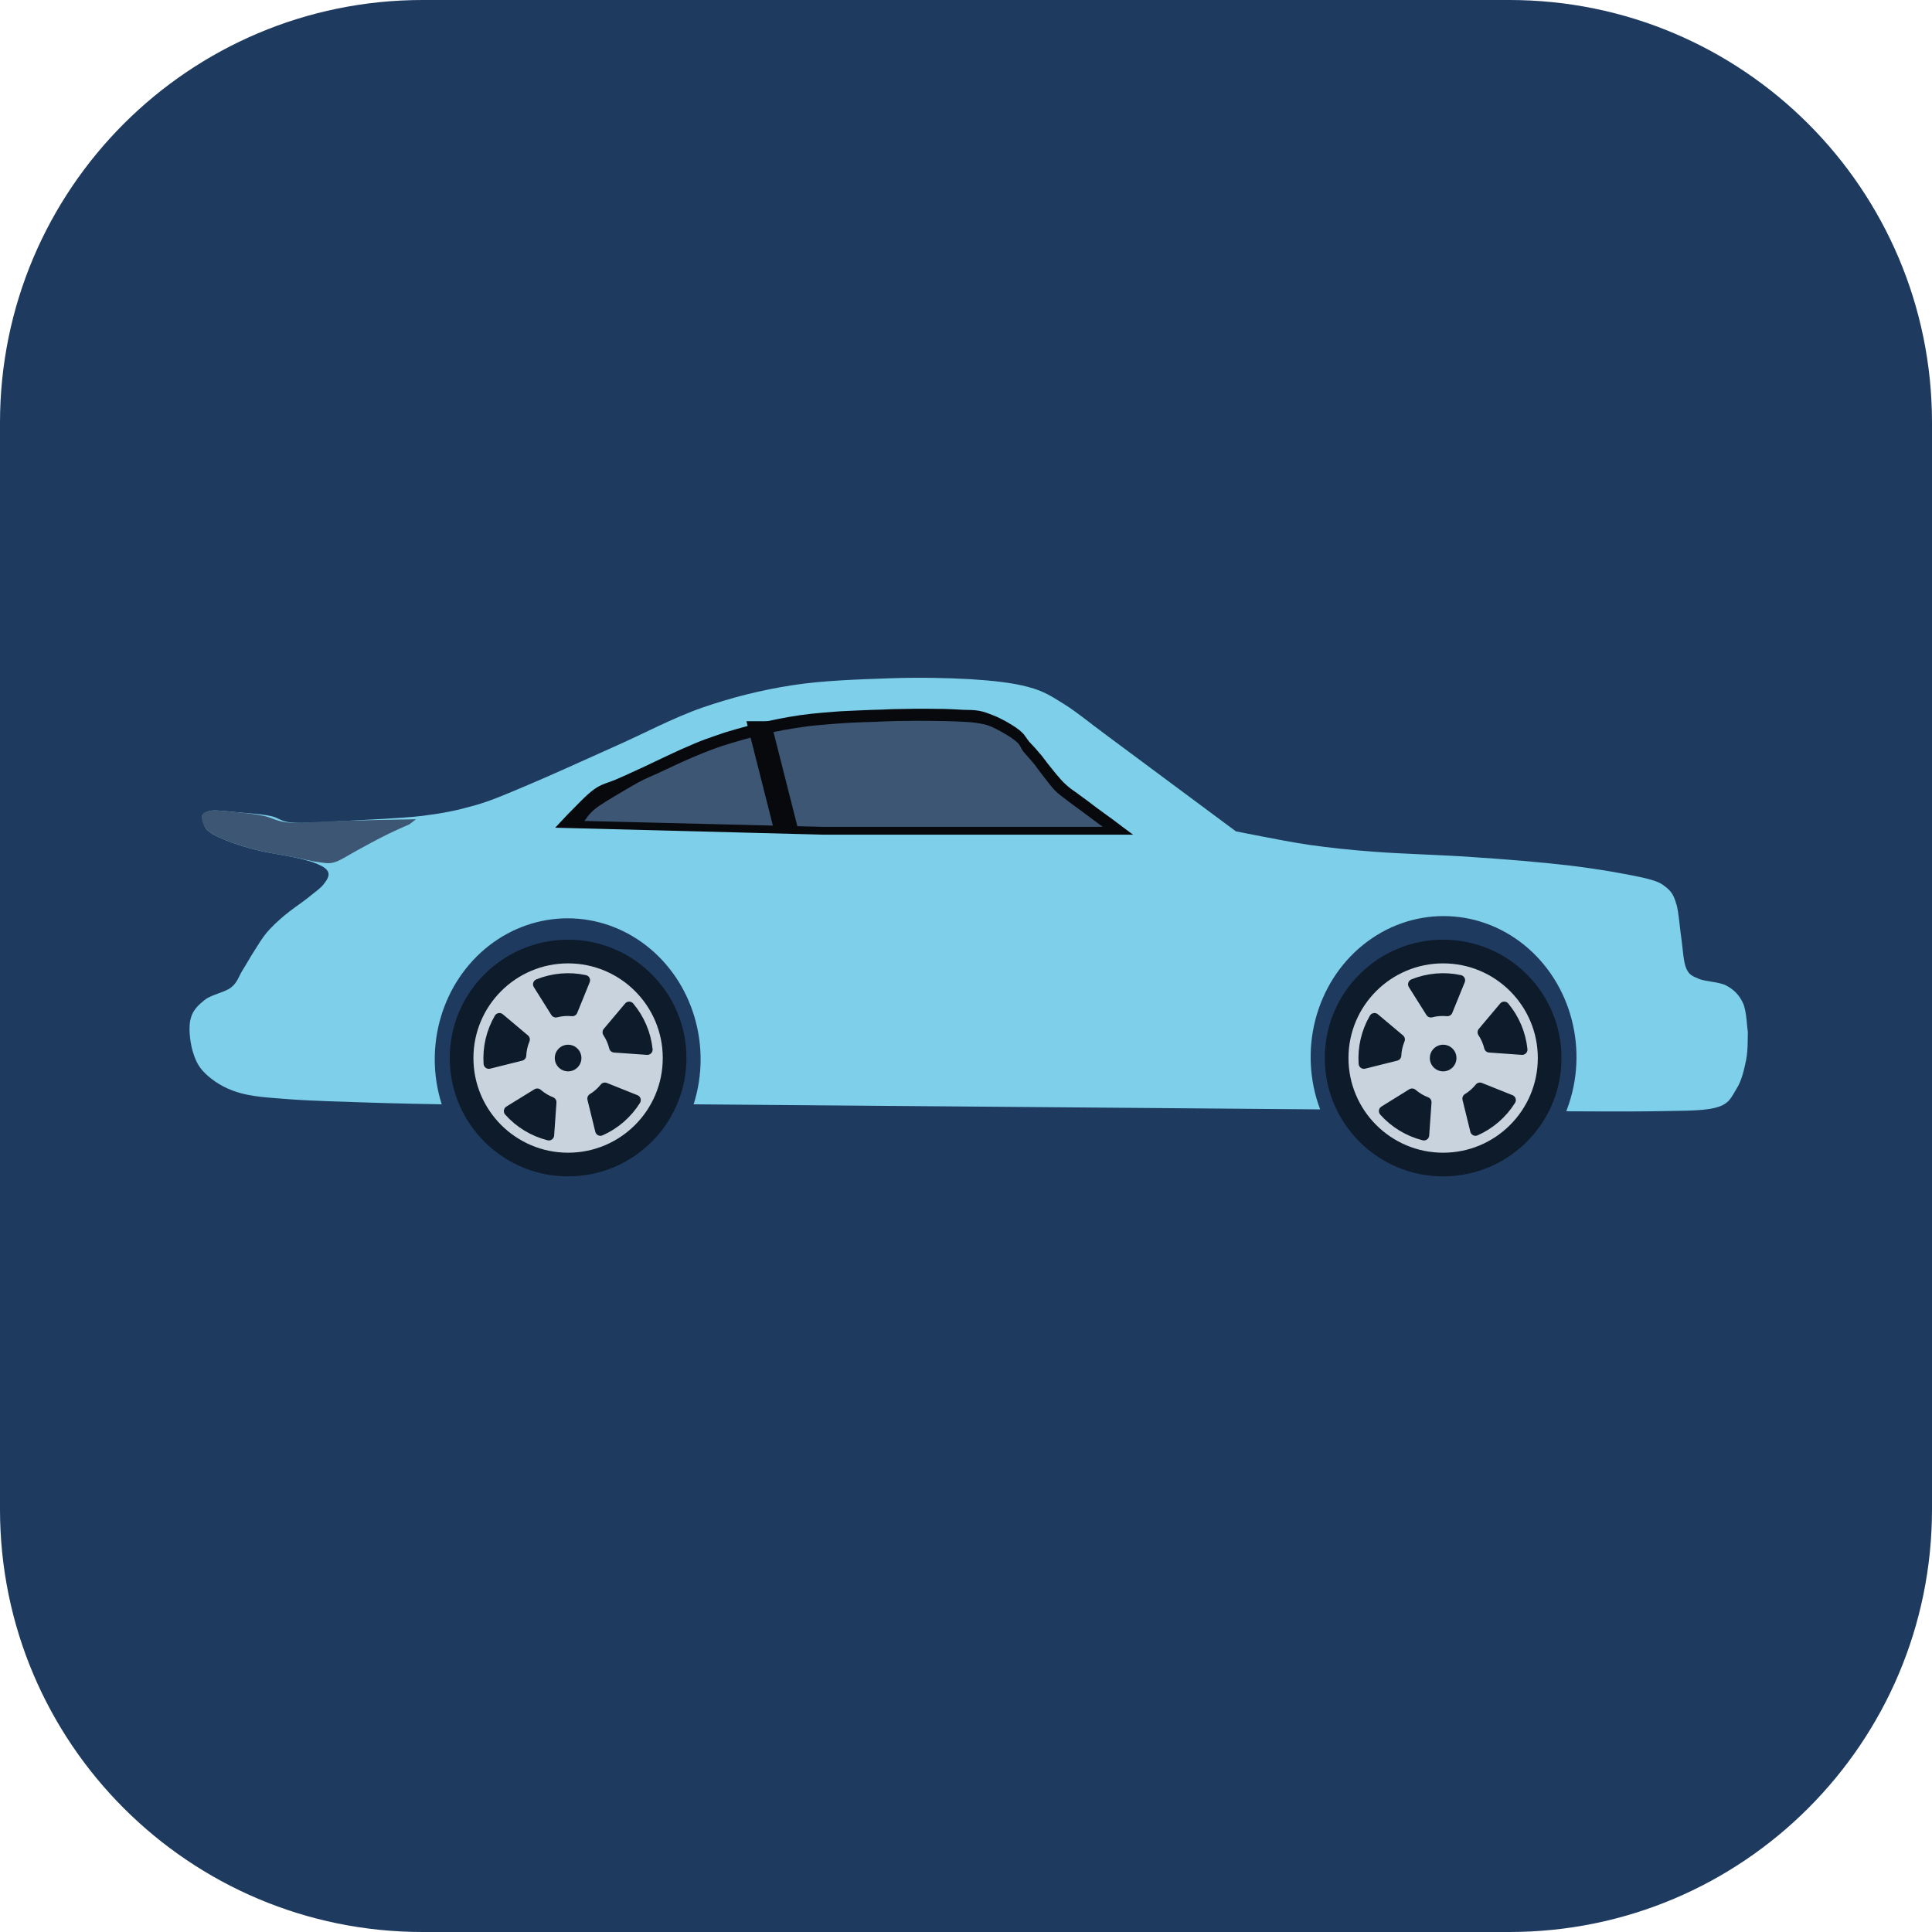
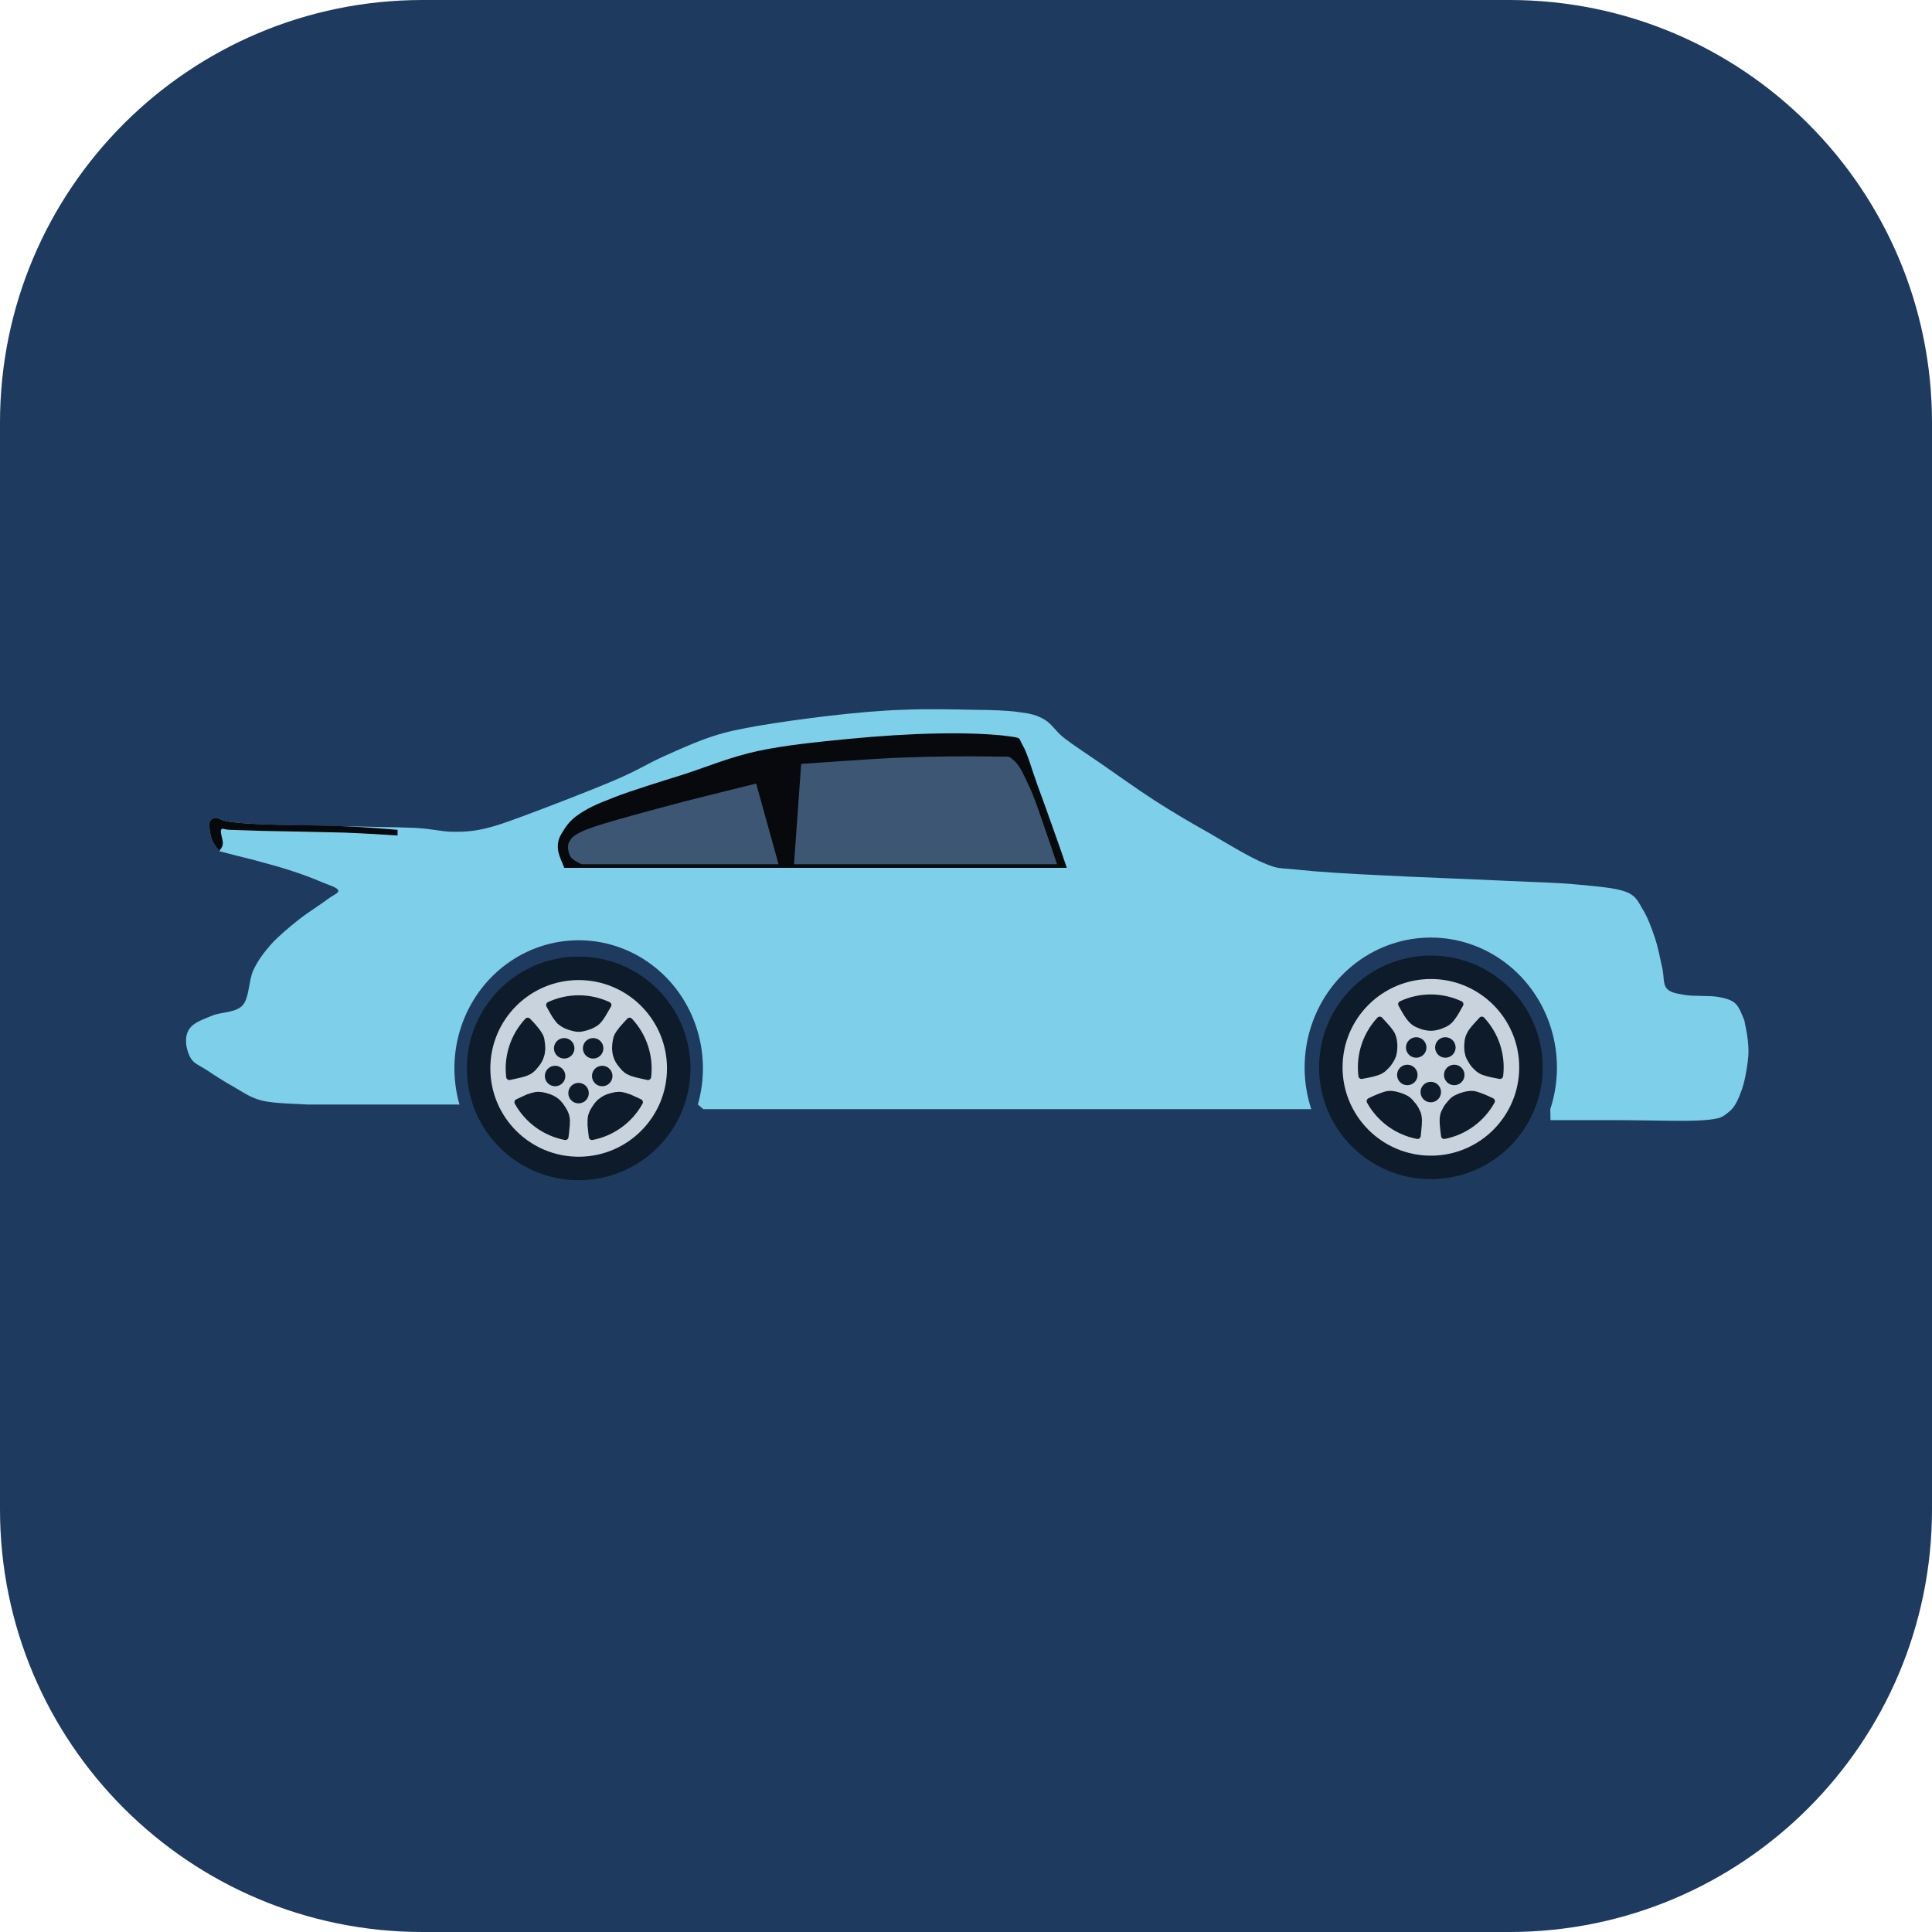
<svg xmlns="http://www.w3.org/2000/svg" viewBox="0 0 64 64">
-   <style>.logo-body{fill:#7DCFEA}.logo-trim{fill:#07090C}.logo-glass{fill:#3D5673}.logo-wheel{fill:#0D1B2A}.logo-rim{fill:#C9D3DE}.logo-hub,.logo-hole{fill:#0D1B2A}.logo-hole{stroke:#0D1B2A;stroke-width:.5;stroke-linejoin:round}</style>
+   <style>.logo-body{fill:#7DCFEA}.logo-trim{fill:#07090C}.logo-glass{fill:#3D5673}.logo-wheel{fill:#0D1B2A}.logo-rim{fill:#C9D3DE}.logo-hole{fill:#0D1B2A;stroke:#0D1B2A;stroke-width:.3;stroke-linejoin:round}</style>
  <rect width="64" height="64" rx="14" fill="#1E3A5F" />
  <g transform="translate(4 21) scale(0.7)">
-     <path class="logo-body" d="M77 18.85C76.96 18.62 76.94 17.83 76.77 17.47C76.6 17.1 76.35 16.84 76 16.65C75.66 16.46 75.02 16.46 74.7 16.33C74.38 16.19 74.23 16.15 74.09 15.84C73.95 15.53 73.93 14.96 73.86 14.46C73.78 13.96 73.74 13.24 73.63 12.83C73.51 12.43 73.43 12.24 73.17 12.02C72.9 11.8 72.78 11.71 72.02 11.53C71.25 11.36 69.91 11.12 68.56 10.96C67.22 10.8 65.5 10.66 63.96 10.56C62.43 10.45 60.64 10.41 59.36 10.31C58.08 10.22 57.19 10.11 56.3 9.99C55.4 9.86 54.58 9.69 53.99 9.58C53.41 9.47 52.97 9.38 52.77 9.34C52.26 8.96 50.72 7.82 49.7 7.06C48.68 6.3 47.48 5.41 46.63 4.78C45.79 4.16 45.25 3.7 44.64 3.32C44.03 2.94 43.69 2.71 42.95 2.51C42.21 2.31 41.29 2.21 40.19 2.14C39.09 2.08 37.76 2.05 36.36 2.1C34.95 2.15 33.23 2.2 31.76 2.43C30.29 2.66 28.94 3 27.54 3.48C26.13 3.97 24.73 4.73 23.32 5.35C21.92 5.98 20.2 6.76 19.1 7.22C18 7.68 17.53 7.89 16.73 8.12C15.92 8.35 15.29 8.48 14.27 8.61C13.25 8.73 11.61 8.79 10.59 8.85C9.57 8.9 8.73 8.97 8.14 8.93C7.55 8.89 7.5 8.69 7.06 8.61C6.63 8.52 5.99 8.48 5.53 8.44C5.07 8.4 4.58 8.33 4.3 8.36C4.02 8.39 3.92 8.56 3.84 8.61C3.88 8.71 3.89 9.07 4.07 9.26C4.25 9.44 4.52 9.58 4.92 9.74C5.31 9.91 5.91 10.1 6.45 10.23C6.99 10.37 7.66 10.45 8.14 10.56C8.61 10.66 9.01 10.76 9.29 10.88C9.57 11 9.77 11.12 9.82 11.29C9.88 11.45 9.76 11.65 9.59 11.86C9.43 12.06 9.13 12.26 8.83 12.51C8.52 12.75 8.07 13.05 7.75 13.32C7.43 13.59 7.15 13.85 6.91 14.13C6.67 14.42 6.49 14.73 6.3 15.03C6.11 15.32 5.94 15.64 5.76 15.92C5.58 16.21 5.52 16.5 5.22 16.73C4.93 16.96 4.32 17.06 4 17.3C3.68 17.55 3.41 17.8 3.31 18.2C3.2 18.59 3.27 19.23 3.38 19.66C3.5 20.09 3.64 20.46 4 20.8C4.35 21.14 4.87 21.49 5.53 21.69C6.2 21.9 6.94 21.94 7.98 22.02C9.03 22.1 10.62 22.14 11.82 22.18C13.02 22.22 14.63 22.25 15.19 22.26A6.29 6.67 0 1 1 27.11 22.26L56.76 22.5A6.29 6.67 0 1 1 68.44 22.5L68.41 22.59C69.08 22.59 71.22 22.61 72.4 22.59C73.57 22.56 74.79 22.6 75.47 22.42C76.14 22.25 76.22 21.91 76.46 21.53C76.71 21.15 76.83 20.59 76.92 20.15C77.01 19.7 76.99 19.06 77 18.85Z" />
-     <path class="logo-trim" d="M47.91 9.5C47.88 9.48 47.93 9.51 47.77 9.4C47.61 9.28 47.23 9 46.97 8.8C46.7 8.6 46.42 8.4 46.16 8.21C45.9 8.01 45.65 7.82 45.41 7.65C45.18 7.47 44.94 7.33 44.75 7.15C44.55 6.98 44.39 6.77 44.24 6.6C44.1 6.43 43.98 6.28 43.87 6.14C43.76 6 43.68 5.88 43.58 5.76C43.48 5.64 43.38 5.53 43.28 5.41C43.18 5.3 43.07 5.19 42.99 5.1C42.92 5.01 42.88 4.95 42.83 4.88C42.77 4.81 42.75 4.75 42.67 4.68C42.59 4.6 42.48 4.51 42.35 4.42C42.22 4.33 42.06 4.24 41.89 4.14C41.72 4.05 41.52 3.94 41.31 3.86C41.1 3.78 40.87 3.68 40.63 3.64C40.38 3.59 40.12 3.6 39.84 3.59C39.57 3.57 39.28 3.56 38.99 3.55C38.69 3.55 38.38 3.54 38.06 3.54C37.74 3.54 37.41 3.54 37.08 3.55C36.74 3.55 36.4 3.56 36.04 3.58C35.68 3.59 35.3 3.6 34.92 3.62C34.55 3.64 34.15 3.65 33.78 3.68C33.4 3.71 33.02 3.74 32.66 3.78C32.3 3.82 31.95 3.87 31.61 3.93C31.27 3.99 30.93 4.06 30.6 4.13C30.27 4.2 29.94 4.28 29.61 4.37C29.29 4.46 28.96 4.55 28.63 4.65C28.3 4.76 27.98 4.87 27.65 4.99C27.32 5.11 27 5.25 26.66 5.4C26.33 5.54 25.99 5.71 25.64 5.87C25.29 6.03 24.94 6.21 24.58 6.37C24.22 6.54 23.86 6.7 23.5 6.86C23.13 7.03 22.77 7.08 22.39 7.36C22 7.64 21.48 8.22 21.17 8.52C20.87 8.83 20.66 9.07 20.56 9.17L33.29 9.5Z" />
-     <path class="logo-glass" d="M46.48 9.13C46.46 9.12 46.53 9.18 46.39 9.07C46.24 8.96 45.85 8.67 45.6 8.48C45.35 8.29 45.1 8.12 44.88 7.95C44.65 7.77 44.42 7.61 44.24 7.44C44.06 7.26 43.92 7.06 43.79 6.9C43.66 6.74 43.56 6.6 43.46 6.47C43.36 6.35 43.31 6.25 43.21 6.14C43.12 6.02 42.99 5.89 42.9 5.78C42.81 5.68 42.73 5.59 42.68 5.52C42.63 5.45 42.62 5.4 42.58 5.34C42.54 5.28 42.52 5.22 42.44 5.15C42.36 5.07 42.24 4.98 42.11 4.89C41.98 4.8 41.81 4.71 41.64 4.61C41.46 4.52 41.26 4.4 41.05 4.33C40.83 4.26 40.59 4.22 40.34 4.19C40.09 4.16 39.82 4.16 39.54 4.14C39.27 4.13 38.97 4.12 38.67 4.12C38.37 4.11 38.06 4.11 37.74 4.11C37.42 4.11 37.1 4.12 36.75 4.12C36.41 4.13 36.06 4.14 35.69 4.16C35.33 4.17 34.94 4.18 34.57 4.2C34.19 4.22 33.8 4.25 33.44 4.28C33.07 4.31 32.71 4.34 32.37 4.39C32.02 4.44 31.69 4.49 31.36 4.55C31.03 4.61 30.71 4.68 30.39 4.76C30.06 4.83 29.75 4.92 29.43 5.01C29.11 5.1 28.78 5.2 28.46 5.3C28.14 5.41 27.84 5.52 27.52 5.65C27.2 5.78 26.87 5.92 26.54 6.07C26.21 6.22 25.86 6.39 25.51 6.55C25.16 6.72 24.92 6.79 24.43 7.06C23.94 7.34 22.97 7.9 22.55 8.2C22.14 8.5 22.04 8.74 21.94 8.85L33.29 9.13ZM13.97 8.77C13.35 8.78 11.28 8.82 10.28 8.85C9.29 8.88 8.57 8.97 7.98 8.93C7.4 8.89 7.17 8.69 6.76 8.61C6.35 8.52 5.94 8.48 5.53 8.44C5.12 8.4 4.58 8.33 4.3 8.36C4.02 8.39 3.88 8.46 3.84 8.61C3.81 8.75 3.89 9.07 4.07 9.26C4.25 9.44 4.52 9.58 4.92 9.74C5.31 9.91 5.91 10.1 6.45 10.23C6.99 10.37 7.65 10.46 8.14 10.56C8.62 10.65 9.03 10.76 9.36 10.8C9.7 10.84 9.82 10.89 10.13 10.8C10.44 10.7 10.8 10.45 11.21 10.23C11.61 10.01 12.18 9.7 12.59 9.5C12.99 9.3 13.48 9.09 13.66 9.01Z" />
-     <path class="logo-trim" d="M30.76 4.13L29.61 4.13L30.91 9.26L32.06 9.26Z" />
-     <circle class="logo-wheel" cx="62.58" cy="20.07" r="5.6" />
-     <circle class="logo-rim" cx="62.58" cy="20.07" r="4.48" />
-     <circle class="logo-hub" cx="62.58" cy="20.07" r="0.63" />
-     <circle class="logo-wheel" cx="21.17" cy="20.07" r="5.6" />
-     <circle class="logo-rim" cx="21.17" cy="20.07" r="4.48" />
-     <circle class="logo-hub" cx="21.17" cy="20.07" r="0.63" />
-     <path class="logo-hole" d="M61.17 16.58A3.76 3.76 0 0 1 63.37 16.39L62.78 17.84A2.24 2.24 0 0 0 62 17.9ZM65.47 17.65A3.76 3.76 0 0 1 66.32 19.67L64.77 19.56A2.24 2.24 0 0 0 64.46 18.85ZM65.77 22.06A3.76 3.76 0 0 1 64.11 23.5L63.74 21.99A2.24 2.24 0 0 0 64.32 21.48ZM61.67 23.72A3.76 3.76 0 0 1 59.79 22.58L61.11 21.76A2.24 2.24 0 0 0 61.78 22.16ZM58.83 20.33A3.76 3.76 0 0 1 59.33 18.19L60.52 19.19A2.24 2.24 0 0 0 60.35 19.95ZM19.76 16.58A3.76 3.76 0 0 1 21.96 16.39L21.37 17.84A2.24 2.24 0 0 0 20.59 17.9ZM24.06 17.65A3.76 3.76 0 0 1 24.92 19.67L23.36 19.56A2.24 2.24 0 0 0 23.05 18.85ZM24.36 22.06A3.76 3.76 0 0 1 22.7 23.5L22.33 21.99A2.24 2.24 0 0 0 22.91 21.48ZM20.26 23.72A3.76 3.76 0 0 1 18.38 22.58L19.71 21.76A2.24 2.24 0 0 0 20.37 22.16ZM17.42 20.33A3.76 3.76 0 0 1 17.92 18.19L19.11 19.19A2.24 2.24 0 0 0 18.94 19.95Z" />
+     <path class="logo-body" d="M76.83 18.27C76.76 18.14 76.62 17.67 76.4 17.48C76.19 17.3 75.94 17.24 75.55 17.17C75.16 17.11 74.46 17.15 74.06 17.09C73.66 17.02 73.35 16.99 73.16 16.78C72.98 16.57 73.04 16.21 72.95 15.81C72.86 15.42 72.76 14.86 72.61 14.41C72.46 13.96 72.28 13.46 72.06 13.09C71.83 12.73 71.76 12.42 71.25 12.21C70.73 12.01 69.87 11.95 68.94 11.86C68.02 11.77 67.26 11.76 65.7 11.69C64.15 11.61 61.27 11.51 59.61 11.42C57.95 11.34 56.65 11.26 55.73 11.16C54.81 11.06 54.82 11.15 54.11 10.85C53.4 10.56 52.33 9.9 51.47 9.4C50.6 8.91 49.76 8.42 48.91 7.87C48.06 7.32 47.06 6.6 46.35 6.11C45.64 5.62 45.09 5.27 44.65 4.93C44.21 4.58 44.06 4.25 43.71 4.05C43.35 3.84 43.07 3.77 42.51 3.7C41.96 3.62 41.31 3.6 40.38 3.59C39.46 3.57 38.11 3.54 36.97 3.59C35.84 3.63 34.7 3.74 33.56 3.87C32.43 4 31.08 4.19 30.15 4.35C29.23 4.52 28.77 4.6 28.02 4.84C27.28 5.08 26.46 5.45 25.68 5.8C24.9 6.15 24.43 6.48 23.33 6.94C22.23 7.41 20.1 8.23 19.07 8.61C18.04 8.99 17.72 9.1 17.15 9.23C16.58 9.35 16.19 9.37 15.66 9.36C15.13 9.35 14.81 9.23 13.96 9.18C13.1 9.14 11.75 9.13 10.54 9.1C9.34 9.07 7.62 9.05 6.71 9.01C5.8 8.97 5.46 8.93 5.09 8.88C4.72 8.83 4.64 8.69 4.49 8.7C4.34 8.72 4.22 8.79 4.19 8.96C4.17 9.14 4.24 9.54 4.32 9.75C4.4 9.97 4.61 10.19 4.66 10.28C4.8 10.32 5.17 10.41 5.51 10.5C5.86 10.59 6.26 10.68 6.71 10.81C7.16 10.93 7.74 11.09 8.2 11.25C8.66 11.4 9.13 11.58 9.48 11.73C9.83 11.88 10.24 11.99 10.29 12.13C10.34 12.26 10.09 12.33 9.78 12.56C9.47 12.8 8.85 13.18 8.41 13.53C7.97 13.88 7.49 14.28 7.13 14.67C6.78 15.07 6.51 15.42 6.28 15.9C6.05 16.38 6.09 17.21 5.77 17.57C5.45 17.93 4.76 17.89 4.36 18.05C3.97 18.21 3.6 18.34 3.38 18.54C3.17 18.73 3.09 18.98 3.09 19.24C3.08 19.5 3.18 19.88 3.34 20.12C3.5 20.35 3.73 20.42 4.07 20.64C4.4 20.86 4.9 21.19 5.34 21.43C5.78 21.68 6.13 21.95 6.71 22.09C7.29 22.23 8.48 22.24 8.84 22.27L16.03 22.27A5.88 6.06 0 1 1 27.31 22.27L27.57 22.49L56.34 22.49A5.97 6.15 0 1 1 67.65 22.49L67.66 23.01C68.23 23.01 69.87 23.01 71.07 23.01C72.28 23.01 74.07 23.08 74.91 23.01C75.75 22.95 75.81 22.85 76.1 22.62C76.4 22.39 76.55 22.01 76.7 21.61C76.85 21.21 76.95 20.6 77 20.2C77.05 19.81 77.03 19.56 77 19.24C76.97 18.92 76.86 18.43 76.83 18.27Z" />
+     <path class="logo-trim" d="M44.77 11.07C44.67 10.76 44.37 9.89 44.13 9.23C43.9 8.57 43.61 7.78 43.37 7.12C43.13 6.46 42.91 5.66 42.69 5.28C42.46 4.9 42.67 4.93 42 4.84C41.34 4.74 39.94 4.68 38.68 4.71C37.41 4.73 35.84 4.83 34.42 4.97C33 5.11 31.45 5.26 30.15 5.54C28.86 5.82 27.79 6.27 26.66 6.64C25.52 7 24.17 7.41 23.33 7.74C22.49 8.06 22.04 8.28 21.63 8.57C21.22 8.85 21.02 9.18 20.86 9.45C20.7 9.72 20.67 9.92 20.69 10.19C20.71 10.46 20.94 10.93 20.99 11.07Z" />
+     <path class="logo-glass" d="M44.31 10.9C44.21 10.6 43.92 9.74 43.71 9.14C43.5 8.54 43.27 7.82 43.03 7.3C42.78 6.77 42.56 6.23 42.26 5.98C41.96 5.73 42.12 5.83 41.24 5.8C40.36 5.78 38.48 5.79 36.97 5.85C35.47 5.91 33 6.1 32.2 6.15L31.86 10.9ZM30.07 7.08C29.51 7.22 27.84 7.63 26.74 7.91C25.65 8.2 24.33 8.55 23.5 8.79C22.68 9.03 22.18 9.18 21.8 9.36C21.41 9.54 21.29 9.69 21.2 9.89C21.12 10.08 21.19 10.38 21.29 10.55C21.39 10.71 21.71 10.84 21.8 10.9L31.13 10.9Z" />
+     <path class="logo-trim" d="M13.1 9.27C12.68 9.24 11.61 9.14 10.54 9.1C9.48 9.05 7.62 9.05 6.71 9.01C5.8 8.97 5.46 8.93 5.09 8.88C4.72 8.83 4.64 8.69 4.49 8.7C4.34 8.72 4.22 8.79 4.19 8.96C4.17 9.14 4.24 9.54 4.32 9.75C4.4 9.97 4.61 10.19 4.66 10.28C4.69 10.22 4.82 10.1 4.83 9.93C4.85 9.76 4.69 9.38 4.75 9.27C4.8 9.16 4.85 9.26 5.17 9.27C5.5 9.28 5.81 9.29 6.71 9.32C7.6 9.34 9.48 9.37 10.54 9.4C11.61 9.44 12.68 9.51 13.1 9.54Z" />
+     <circle class="logo-wheel" cx="62.0" cy="20.51" r="5.29" />
+     <circle class="logo-rim" cx="62.0" cy="20.51" r="4.18" />
+     <circle class="logo-wheel" cx="21.67" cy="20.56" r="5.29" />
+     <circle class="logo-rim" cx="21.67" cy="20.56" r="4.18" />
+     <path class="logo-hole" d="M63.39 17.52C63.34 17.6 63.2 17.87 63.12 17.99C63.03 18.12 62.97 18.21 62.9 18.28C62.82 18.36 62.76 18.4 62.67 18.45C62.57 18.49 62.45 18.55 62.34 18.58C62.22 18.61 62.11 18.63 62 18.63C61.88 18.63 61.77 18.61 61.65 18.58C61.54 18.55 61.42 18.49 61.32 18.45C61.23 18.4 61.17 18.36 61.1 18.28C61.02 18.21 60.96 18.12 60.87 17.99C60.79 17.87 60.65 17.6 60.6 17.52A3.3 3.3 0 0 1 63.39 17.52ZM63.02 19.57a0.33 0.33 0 1 0 -0.67 0a0.33 0.33 0 1 0 0.67 0ZM65.27 20.91C65.18 20.89 64.88 20.84 64.74 20.8C64.59 20.76 64.49 20.73 64.39 20.68C64.3 20.63 64.24 20.59 64.17 20.51C64.09 20.44 64 20.34 63.94 20.24C63.88 20.14 63.82 20.04 63.78 19.93C63.75 19.82 63.73 19.71 63.73 19.59C63.72 19.47 63.74 19.34 63.75 19.23C63.77 19.13 63.79 19.06 63.84 18.97C63.88 18.87 63.95 18.78 64.04 18.67C64.14 18.55 64.35 18.33 64.41 18.26A3.3 3.3 0 0 1 65.27 20.91ZM63.44 20.87a0.33 0.33 0 1 0 -0.67 0a0.33 0.33 0 1 0 0.67 0ZM62.63 23.75C62.62 23.66 62.58 23.36 62.57 23.21C62.56 23.06 62.56 22.95 62.58 22.84C62.59 22.74 62.62 22.67 62.67 22.58C62.71 22.48 62.78 22.37 62.86 22.28C62.93 22.19 63.01 22.1 63.1 22.03C63.19 21.97 63.3 21.92 63.41 21.88C63.52 21.84 63.65 21.8 63.75 21.79C63.86 21.77 63.93 21.77 64.03 21.78C64.14 21.8 64.24 21.84 64.38 21.89C64.52 21.94 64.8 22.07 64.88 22.11A3.3 3.3 0 0 1 62.63 23.75ZM62.33 21.68a0.33 0.33 0 1 0 -0.67 0a0.33 0.33 0 1 0 0.67 0ZM59.11 22.11C59.19 22.07 59.47 21.94 59.61 21.89C59.75 21.84 59.85 21.8 59.96 21.78C60.06 21.77 60.13 21.77 60.24 21.79C60.34 21.8 60.47 21.84 60.58 21.88C60.69 21.92 60.8 21.97 60.89 22.03C60.98 22.1 61.06 22.19 61.13 22.28C61.21 22.37 61.28 22.48 61.32 22.58C61.37 22.67 61.4 22.74 61.41 22.84C61.43 22.95 61.43 23.06 61.42 23.21C61.41 23.36 61.38 23.66 61.37 23.75A3.3 3.3 0 0 1 59.11 22.11ZM61.22 20.87a0.33 0.33 0 1 0 -0.67 0a0.33 0.33 0 1 0 0.67 0ZM59.58 18.26C59.64 18.33 59.85 18.55 59.95 18.67C60.04 18.78 60.11 18.87 60.16 18.97C60.2 19.06 60.22 19.13 60.24 19.23C60.26 19.34 60.27 19.47 60.26 19.59C60.26 19.71 60.24 19.82 60.21 19.93C60.17 20.04 60.12 20.14 60.05 20.24C59.99 20.34 59.9 20.44 59.82 20.51C59.75 20.59 59.69 20.63 59.6 20.68C59.5 20.73 59.4 20.76 59.25 20.8C59.11 20.84 58.81 20.89 58.72 20.91A3.3 3.3 0 0 1 59.58 18.26ZM61.64 19.57a0.33 0.33 0 1 0 -0.67 0a0.33 0.33 0 1 0 0.67 0ZM23.07 17.56C23.02 17.64 22.87 17.91 22.79 18.04C22.71 18.16 22.65 18.25 22.57 18.33C22.5 18.4 22.43 18.44 22.34 18.49C22.25 18.54 22.12 18.59 22.01 18.62C21.9 18.65 21.78 18.68 21.67 18.68C21.56 18.68 21.44 18.65 21.33 18.62C21.22 18.59 21.09 18.54 21 18.49C20.91 18.44 20.85 18.4 20.77 18.33C20.7 18.25 20.63 18.16 20.55 18.04C20.47 17.91 20.32 17.64 20.28 17.56A3.3 3.3 0 0 1 23.07 17.56ZM22.69 19.61a0.33 0.33 0 1 0 -0.67 0a0.33 0.33 0 1 0 0.67 0ZM24.95 20.96C24.86 20.94 24.56 20.88 24.41 20.84C24.27 20.8 24.16 20.77 24.07 20.72C23.97 20.68 23.92 20.63 23.84 20.56C23.77 20.48 23.68 20.38 23.61 20.28C23.55 20.19 23.49 20.08 23.46 19.97C23.42 19.87 23.41 19.75 23.4 19.63C23.4 19.52 23.41 19.38 23.43 19.28C23.45 19.18 23.46 19.11 23.51 19.01C23.56 18.92 23.62 18.83 23.72 18.71C23.82 18.59 24.02 18.37 24.08 18.31A3.3 3.3 0 0 1 24.95 20.96ZM23.12 20.92a0.33 0.33 0 1 0 -0.67 0a0.33 0.33 0 1 0 0.67 0ZM22.3 23.8C22.29 23.7 22.25 23.4 22.24 23.25C22.24 23.1 22.24 22.99 22.25 22.89C22.27 22.78 22.3 22.72 22.34 22.62C22.39 22.53 22.46 22.41 22.53 22.32C22.6 22.23 22.68 22.14 22.78 22.08C22.87 22.01 22.97 21.96 23.08 21.92C23.19 21.88 23.32 21.85 23.43 21.83C23.53 21.82 23.6 21.81 23.71 21.83C23.81 21.85 23.92 21.88 24.06 21.93C24.2 21.99 24.47 22.12 24.56 22.16A3.3 3.3 0 0 1 22.3 23.8ZM22 21.73a0.33 0.33 0 1 0 -0.67 0a0.33 0.33 0 1 0 0.67 0ZM18.78 22.16C18.87 22.12 19.14 21.99 19.28 21.93C19.42 21.88 19.53 21.85 19.63 21.83C19.74 21.81 19.81 21.82 19.91 21.83C20.02 21.85 20.15 21.88 20.26 21.92C20.37 21.96 20.47 22.01 20.57 22.08C20.66 22.14 20.74 22.23 20.81 22.32C20.88 22.41 20.95 22.53 21 22.62C21.05 22.72 21.07 22.78 21.09 22.89C21.11 22.99 21.11 23.1 21.1 23.25C21.09 23.4 21.05 23.7 21.04 23.8A3.3 3.3 0 0 1 18.78 22.16ZM20.89 20.92a0.33 0.33 0 1 0 -0.67 0a0.33 0.33 0 1 0 0.67 0ZM19.26 18.31C19.32 18.37 19.53 18.59 19.62 18.71C19.72 18.83 19.78 18.92 19.83 19.01C19.88 19.11 19.9 19.18 19.91 19.28C19.93 19.38 19.94 19.52 19.94 19.63C19.93 19.75 19.92 19.87 19.88 19.97C19.85 20.08 19.79 20.19 19.73 20.28C19.66 20.38 19.57 20.48 19.5 20.56C19.42 20.63 19.37 20.68 19.27 20.72C19.18 20.77 19.08 20.8 18.93 20.84C18.78 20.88 18.48 20.94 18.39 20.96A3.3 3.3 0 0 1 19.26 18.31ZM21.32 19.61a0.33 0.33 0 1 0 -0.67 0a0.33 0.33 0 1 0 0.67 0Z" />
  </g>
</svg>
